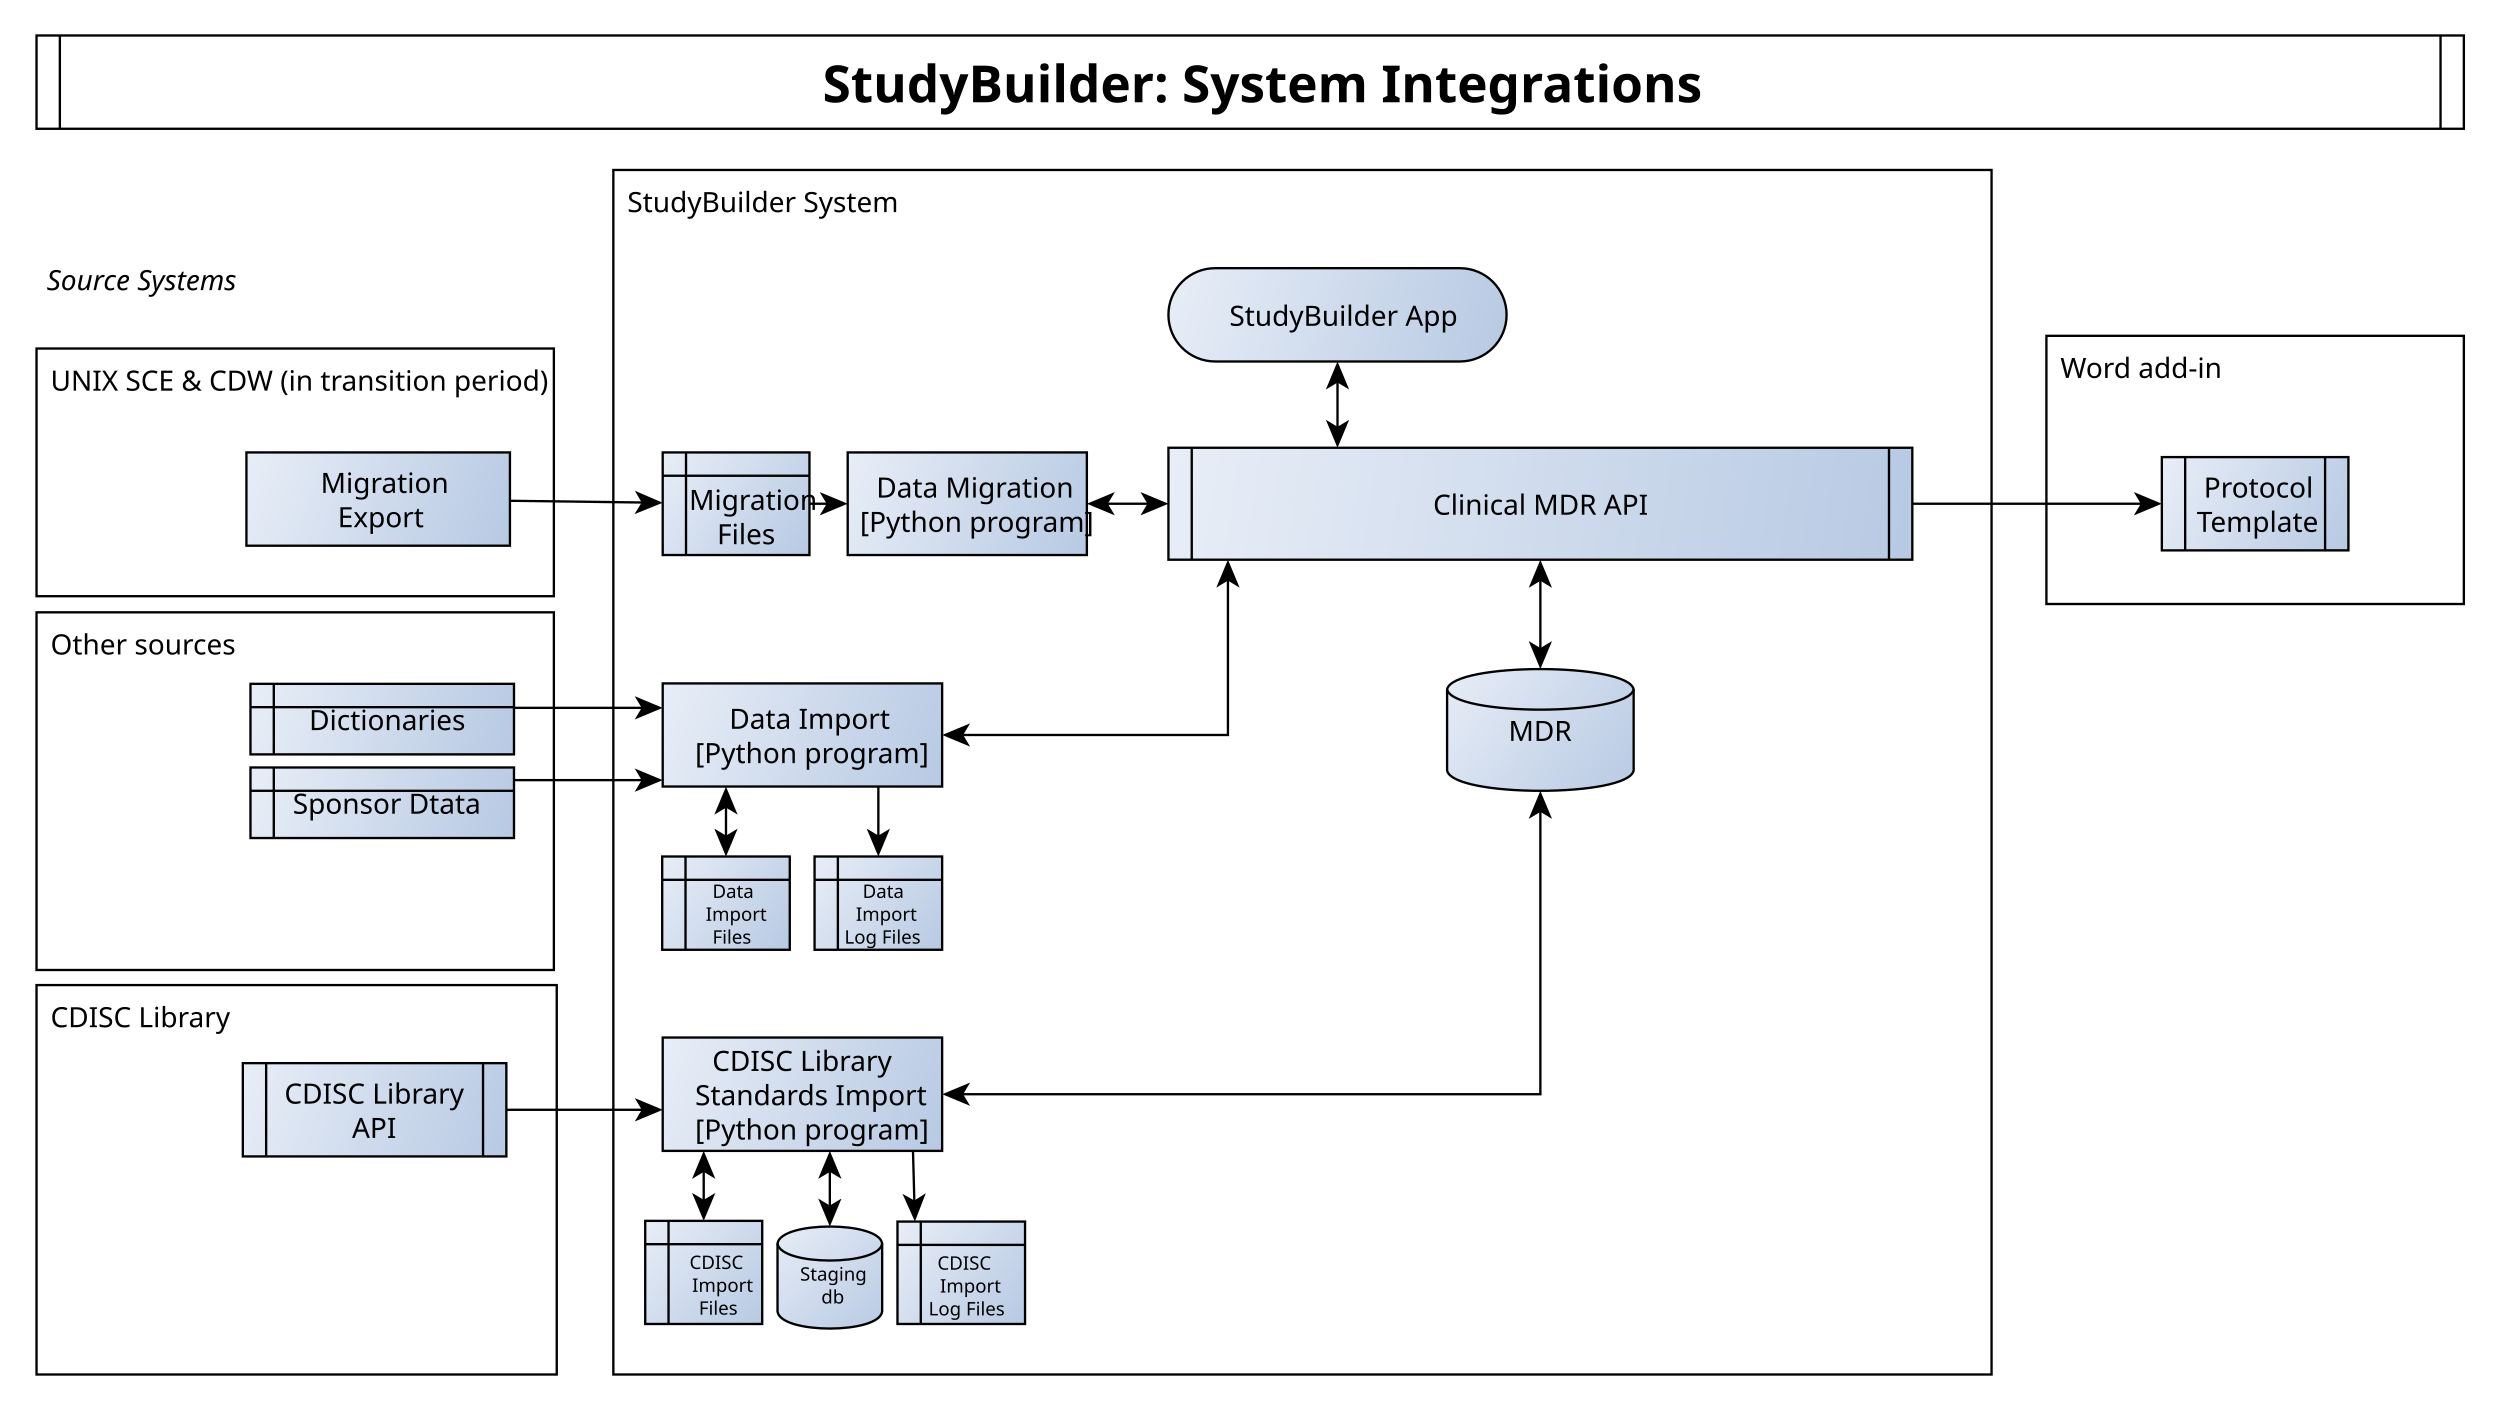
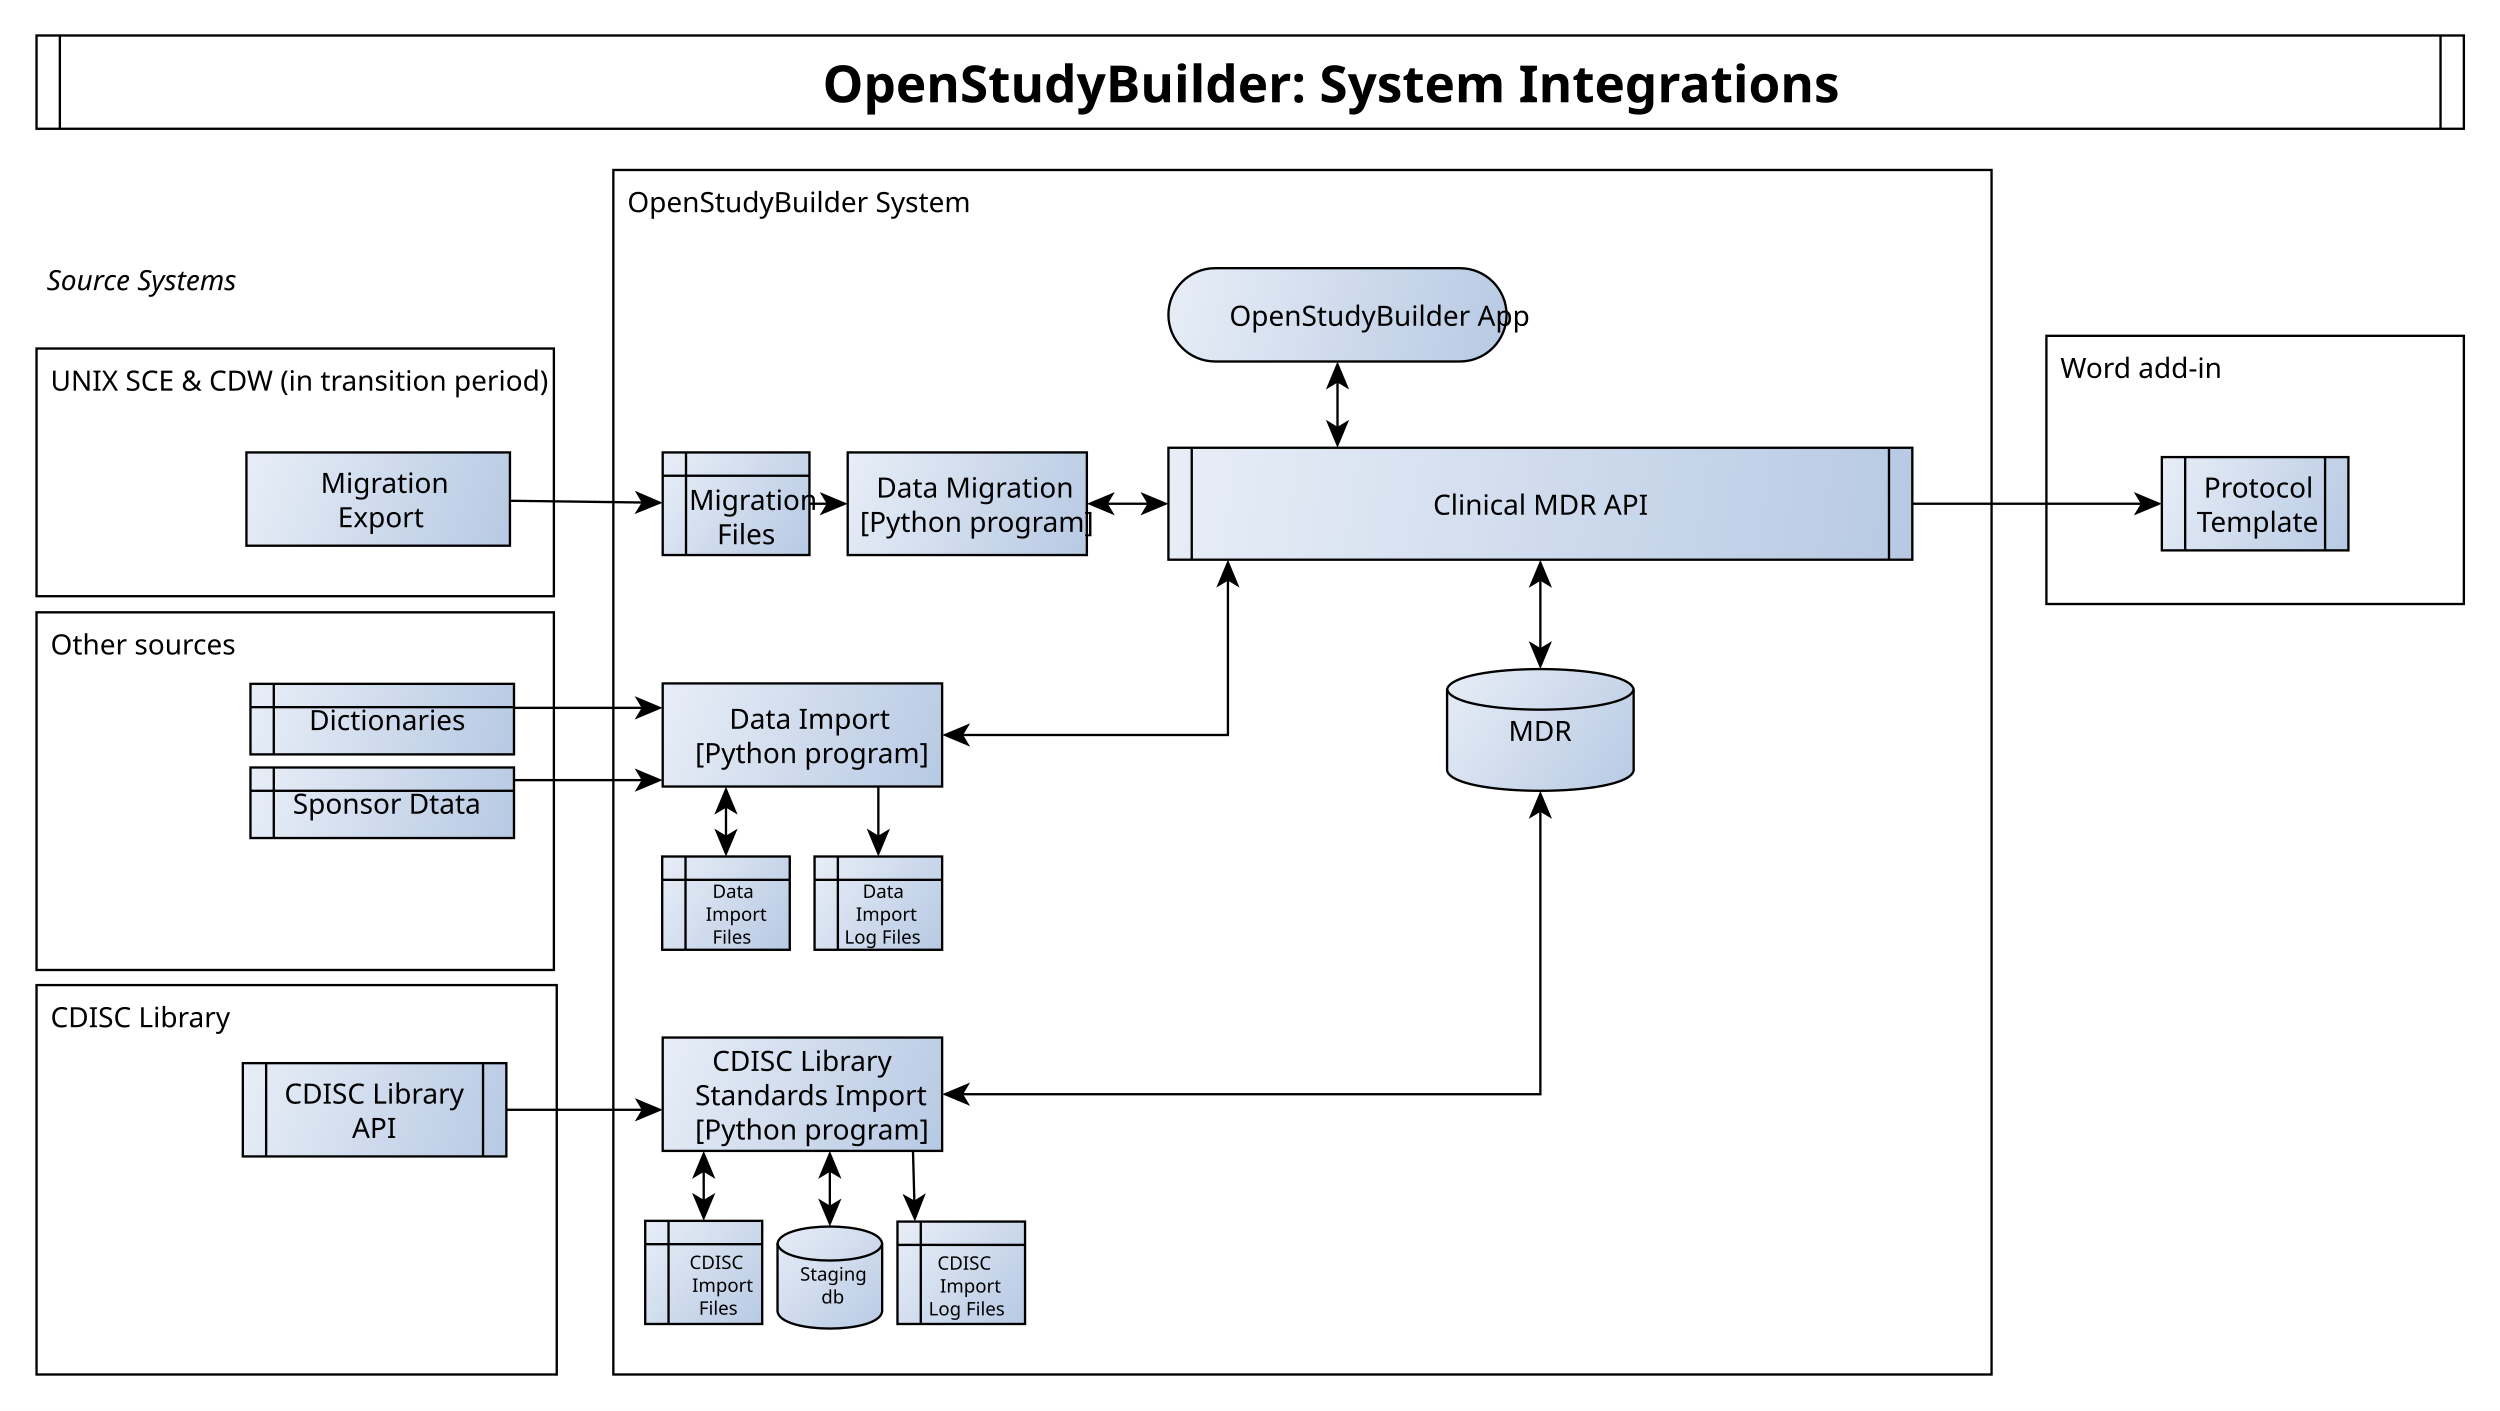
<svg xmlns="http://www.w3.org/2000/svg" fill-opacity="1" color-rendering="auto" color-interpolation="auto" text-rendering="auto" stroke="black" stroke-linecap="square" width="1072" stroke-miterlimit="10" shape-rendering="auto" stroke-opacity="1" fill="black" stroke-dasharray="none" font-weight="normal" stroke-width="1" height="605" font-family="'Dialog'" font-style="normal" stroke-linejoin="miter" font-size="12px" stroke-dashoffset="0" image-rendering="auto">
  <defs id="genericDefs" />
  <g>
    <defs id="defs1">
      <linearGradient x1="608.51" gradientUnits="userSpaceOnUse" x2="688.51" y1="210" y2="268" id="linearGradient1" spreadMethod="reflect">
        <stop stop-opacity="1" stop-color="rgb(232,238,247)" offset="0%" />
        <stop stop-opacity="1" stop-color="rgb(183,201,227)" offset="100%" />
      </linearGradient>
      <linearGradient x1="489.021" gradientUnits="userSpaceOnUse" x2="808" y1="118" y2="166" id="linearGradient2" spreadMethod="reflect">
        <stop stop-opacity="1" stop-color="rgb(232,238,247)" offset="0%" />
        <stop stop-opacity="1" stop-color="rgb(183,201,227)" offset="100%" />
      </linearGradient>
      <linearGradient x1="489.021" gradientUnits="userSpaceOnUse" x2="634.021" y1="41" y2="81" id="linearGradient3" spreadMethod="reflect">
        <stop stop-opacity="1" stop-color="rgb(232,238,247)" offset="0%" />
        <stop stop-opacity="1" stop-color="rgb(183,201,227)" offset="100%" />
      </linearGradient>
      <linearGradient x1="915" gradientUnits="userSpaceOnUse" x2="995" y1="122" y2="162" id="linearGradient4" spreadMethod="reflect">
        <stop stop-opacity="1" stop-color="rgb(232,238,247)" offset="0%" />
        <stop stop-opacity="1" stop-color="rgb(183,201,227)" offset="100%" />
      </linearGradient>
      <linearGradient x1="92.125" gradientUnits="userSpaceOnUse" x2="205.125" y1="381.878" y2="421.878" id="linearGradient5" spreadMethod="reflect">
        <stop stop-opacity="1" stop-color="rgb(232,238,247)" offset="0%" />
        <stop stop-opacity="1" stop-color="rgb(183,201,227)" offset="100%" />
      </linearGradient>
      <linearGradient x1="95.401" gradientUnits="userSpaceOnUse" x2="208.401" y1="219.232" y2="249.482" id="linearGradient6" spreadMethod="reflect">
        <stop stop-opacity="1" stop-color="rgb(232,238,247)" offset="0%" />
        <stop stop-opacity="1" stop-color="rgb(183,201,227)" offset="100%" />
      </linearGradient>
      <linearGradient x1="93.667" gradientUnits="userSpaceOnUse" x2="206.667" y1="120" y2="160" id="linearGradient7" spreadMethod="reflect">
        <stop stop-opacity="1" stop-color="rgb(232,238,247)" offset="0%" />
        <stop stop-opacity="1" stop-color="rgb(183,201,227)" offset="100%" />
      </linearGradient>
      <linearGradient x1="321.399" gradientUnits="userSpaceOnUse" x2="366.272" y1="449.506" y2="498.115" id="linearGradient8" spreadMethod="reflect">
        <stop stop-opacity="1" stop-color="rgb(232,238,247)" offset="0%" />
        <stop stop-opacity="1" stop-color="rgb(183,201,227)" offset="100%" />
      </linearGradient>
      <linearGradient x1="264.668" gradientUnits="userSpaceOnUse" x2="314.836" y1="449.506" y2="493.724" id="linearGradient9" spreadMethod="reflect">
        <stop stop-opacity="1" stop-color="rgb(232,238,247)" offset="0%" />
        <stop stop-opacity="1" stop-color="rgb(183,201,227)" offset="100%" />
      </linearGradient>
      <linearGradient x1="272.167" gradientUnits="userSpaceOnUse" x2="335.09" y1="120" y2="164" id="linearGradient10" spreadMethod="reflect">
        <stop stop-opacity="1" stop-color="rgb(232,238,247)" offset="0%" />
        <stop stop-opacity="1" stop-color="rgb(183,201,227)" offset="100%" />
      </linearGradient>
      <linearGradient x1="351.495" gradientUnits="userSpaceOnUse" x2="454.049" y1="120" y2="164" id="linearGradient11" spreadMethod="reflect">
        <stop stop-opacity="1" stop-color="rgb(232,238,247)" offset="0%" />
        <stop stop-opacity="1" stop-color="rgb(183,201,227)" offset="100%" />
      </linearGradient>
      <linearGradient x1="272.167" gradientUnits="userSpaceOnUse" x2="391.988" y1="370.897" y2="419.506" id="linearGradient12" spreadMethod="reflect">
        <stop stop-opacity="1" stop-color="rgb(232,238,247)" offset="0%" />
        <stop stop-opacity="1" stop-color="rgb(183,201,227)" offset="100%" />
      </linearGradient>
      <linearGradient x1="272.167" gradientUnits="userSpaceOnUse" x2="391.988" y1="219.05" y2="263.268" id="linearGradient13" spreadMethod="reflect">
        <stop stop-opacity="1" stop-color="rgb(232,238,247)" offset="0%" />
        <stop stop-opacity="1" stop-color="rgb(183,201,227)" offset="100%" />
      </linearGradient>
      <linearGradient x1="95.401" gradientUnits="userSpaceOnUse" x2="208.401" y1="255.096" y2="285.346" id="linearGradient14" spreadMethod="reflect">
        <stop stop-opacity="1" stop-color="rgb(232,238,247)" offset="0%" />
        <stop stop-opacity="1" stop-color="rgb(183,201,227)" offset="100%" />
      </linearGradient>
      <linearGradient x1="372.836" gradientUnits="userSpaceOnUse" x2="427.541" y1="449.811" y2="493.724" id="linearGradient15" spreadMethod="reflect">
        <stop stop-opacity="1" stop-color="rgb(232,238,247)" offset="0%" />
        <stop stop-opacity="1" stop-color="rgb(183,201,227)" offset="100%" />
      </linearGradient>
      <linearGradient x1="271.95" gradientUnits="userSpaceOnUse" x2="326.656" y1="293.268" y2="333.268" id="linearGradient16" spreadMethod="reflect">
        <stop stop-opacity="1" stop-color="rgb(232,238,247)" offset="0%" />
        <stop stop-opacity="1" stop-color="rgb(183,201,227)" offset="100%" />
      </linearGradient>
      <linearGradient x1="337.283" gradientUnits="userSpaceOnUse" x2="391.988" y1="293.268" y2="333.268" id="linearGradient17" spreadMethod="reflect">
        <stop stop-opacity="1" stop-color="rgb(232,238,247)" offset="0%" />
        <stop stop-opacity="1" stop-color="rgb(183,201,227)" offset="100%" />
      </linearGradient>
      <clipPath clipPathUnits="userSpaceOnUse" id="clipPath1">
        <path d="M0 0 L1072 0 L1072 605 L0 605 L0 0 Z" />
      </clipPath>
      <clipPath clipPathUnits="userSpaceOnUse" id="clipPath2">
        <path d="M-12 -74 L1060 -74 L1060 531 L-12 531 L-12 -74 Z" />
      </clipPath>
    </defs>
    <g fill="white" text-rendering="geometricPrecision" shape-rendering="geometricPrecision" transform="translate(12,74)" stroke="white">
      <rect x="-12" width="1072" height="605" y="-74" clip-path="url(#clipPath2)" stroke="none" />
    </g>
    <g text-rendering="geometricPrecision" stroke-miterlimit="1.45" shape-rendering="geometricPrecision" transform="matrix(1,0,0,1,12,74)" stroke-linecap="butt">
      <rect fill="none" x="251" width="590.982" height="516.501" y="-1.117" clip-path="url(#clipPath2)" />
-       <text x="257" xml:space="preserve" y="16.948" clip-path="url(#clipPath2)" font-family="sans-serif" stroke="none">StudyBuilder System</text>
+       <text x="257" xml:space="preserve" y="16.948" clip-path="url(#clipPath2)" font-family="sans-serif" stroke="none">OpenStudyBuilder System</text>
    </g>
    <g text-rendering="geometricPrecision" stroke-miterlimit="1.45" shape-rendering="geometricPrecision" transform="matrix(1,0,0,1,12,74)" stroke-linecap="butt">
      <rect fill="none" x="3.667" width="1040.833" height="40" y="-58.782" clip-path="url(#clipPath2)" />
      <path fill="none" d="M13.667 -58.782 L13.667 -18.782 M1034.5 -58.782 L1034.5 -18.782 M13.667 -58.782 Z" clip-path="url(#clipPath2)" />
-       <text x="340.72" font-size="22px" y="-30.14" clip-path="url(#clipPath2)" font-family="sans-serif" stroke="none" font-weight="bold" xml:space="preserve">StudyBuilder: System Integrations </text>
+       <text x="340.72" font-size="22px" y="-30.14" clip-path="url(#clipPath2)" font-family="sans-serif" stroke="none" font-weight="bold" xml:space="preserve">OpenStudyBuilder: System Integrations </text>
    </g>
    <g fill="url(#linearGradient1)" text-rendering="geometricPrecision" shape-rendering="geometricPrecision" transform="matrix(1,0,0,1,12,74)" stroke="url(#linearGradient1)">
      <path d="M608.51 221.6 C610.91 210 686.11 210 688.51 221.6 L688.51 256.4 C686.11 268 610.91 268 608.51 256.4 Z" stroke="none" clip-path="url(#clipPath2)" />
    </g>
    <g text-rendering="geometricPrecision" stroke-miterlimit="1.45" shape-rendering="geometricPrecision" transform="matrix(1,0,0,1,12,74)" stroke-linecap="butt">
      <path fill="none" d="M608.51 221.6 C610.91 210 686.11 210 688.51 221.6 L688.51 256.4 C686.11 268 610.91 268 608.51 256.4 Z" clip-path="url(#clipPath2)" />
      <path fill="none" d="M688.51 221.6 C686.11 233.2 610.91 233.2 608.51 221.6" clip-path="url(#clipPath2)" />
      <text x="634.846" xml:space="preserve" y="243.714" clip-path="url(#clipPath2)" font-family="sans-serif" stroke="none">MDR</text>
    </g>
    <g fill="url(#linearGradient2)" text-rendering="geometricPrecision" shape-rendering="geometricPrecision" transform="matrix(1,0,0,1,12,74)" stroke="url(#linearGradient2)">
      <rect x="489.021" width="318.979" height="48" y="118" clip-path="url(#clipPath2)" stroke="none" />
    </g>
    <g text-rendering="geometricPrecision" stroke-miterlimit="1.45" shape-rendering="geometricPrecision" transform="matrix(1,0,0,1,12,74)" stroke-linecap="butt">
      <rect fill="none" x="489.021" width="318.979" height="48" y="118" clip-path="url(#clipPath2)" />
      <path fill="none" d="M499.021 118 L499.021 166 M798 118 L798 166 M499.021 118 Z" clip-path="url(#clipPath2)" />
      <text x="602.503" xml:space="preserve" y="146.714" clip-path="url(#clipPath2)" font-family="sans-serif" stroke="none">Clinical MDR API</text>
    </g>
    <g fill="url(#linearGradient3)" text-rendering="geometricPrecision" shape-rendering="geometricPrecision" transform="matrix(1,0,0,1,12,74)" stroke="url(#linearGradient3)">
      <rect x="489.021" y="41" clip-path="url(#clipPath2)" width="145" rx="20" ry="20" height="40" stroke="none" />
    </g>
    <g text-rendering="geometricPrecision" stroke-miterlimit="1.45" shape-rendering="geometricPrecision" transform="matrix(1,0,0,1,12,74)" stroke-linecap="butt">
      <rect x="489.021" y="41" clip-path="url(#clipPath2)" fill="none" width="145" rx="20" ry="20" height="40" />
-       <text x="515.158" xml:space="preserve" y="65.714" clip-path="url(#clipPath2)" font-family="sans-serif" stroke="none">StudyBuilder App</text>
+       <text x="515.158" xml:space="preserve" y="65.714" clip-path="url(#clipPath2)" font-family="sans-serif" stroke="none">OpenStudyBuilder App</text>
    </g>
    <g text-rendering="geometricPrecision" stroke-miterlimit="1.45" shape-rendering="geometricPrecision" transform="matrix(1,0,0,1,12,74)" stroke-linecap="butt">
      <rect fill="none" x="865.5" width="179" height="115" y="70" clip-path="url(#clipPath2)" />
      <text x="871.5" xml:space="preserve" y="88.064" clip-path="url(#clipPath2)" font-family="sans-serif" stroke="none">Word add-in</text>
    </g>
    <g fill="url(#linearGradient4)" text-rendering="geometricPrecision" shape-rendering="geometricPrecision" transform="matrix(1,0,0,1,12,74)" stroke="url(#linearGradient4)">
      <rect x="915" width="80" height="40" y="122" clip-path="url(#clipPath2)" stroke="none" />
    </g>
    <g text-rendering="geometricPrecision" stroke-miterlimit="1.45" shape-rendering="geometricPrecision" transform="matrix(1,0,0,1,12,74)" stroke-linecap="butt">
      <rect fill="none" x="915" width="80" height="40" y="122" clip-path="url(#clipPath2)" />
      <path fill="none" d="M925 122 L925 162 M985 122 L985 162 M925 122 Z" clip-path="url(#clipPath2)" />
      <text x="932.989" xml:space="preserve" y="139.363" clip-path="url(#clipPath2)" font-family="sans-serif" stroke="none">Protocol</text>
      <text x="929.989" xml:space="preserve" y="154.065" clip-path="url(#clipPath2)" font-family="sans-serif" stroke="none">Template</text>
    </g>
    <g text-rendering="geometricPrecision" stroke-miterlimit="1.45" shape-rendering="geometricPrecision" transform="matrix(1,0,0,1,12,74)" stroke-linecap="butt">
      <rect fill="none" x="3.667" width="223.066" height="166.982" y="348.403" clip-path="url(#clipPath2)" />
      <text x="9.667" xml:space="preserve" y="366.467" clip-path="url(#clipPath2)" font-family="sans-serif" stroke="none">CDISC Library</text>
    </g>
    <g fill="url(#linearGradient5)" text-rendering="geometricPrecision" shape-rendering="geometricPrecision" transform="matrix(1,0,0,1,12,74)" stroke="url(#linearGradient5)">
      <rect x="92.125" width="113" height="40" y="381.878" clip-path="url(#clipPath2)" stroke="none" />
    </g>
    <g text-rendering="geometricPrecision" stroke-miterlimit="1.45" shape-rendering="geometricPrecision" transform="matrix(1,0,0,1,12,74)" stroke-linecap="butt">
      <rect fill="none" x="92.125" width="113" height="40" y="381.878" clip-path="url(#clipPath2)" />
      <path fill="none" d="M102.125 381.878 L102.125 421.878 M195.125 381.878 L195.125 421.878 M102.125 381.878 Z" clip-path="url(#clipPath2)" />
      <text x="109.95" xml:space="preserve" y="399.241" clip-path="url(#clipPath2)" font-family="sans-serif" stroke="none">CDISC Library</text>
      <text x="138.954" xml:space="preserve" y="413.943" clip-path="url(#clipPath2)" font-family="sans-serif" stroke="none">API</text>
    </g>
    <g text-rendering="geometricPrecision" stroke-miterlimit="1.45" shape-rendering="geometricPrecision" transform="matrix(1,0,0,1,12,74)" stroke-linecap="butt">
      <rect fill="none" x="3.667" width="221.833" height="153.367" y="188.564" clip-path="url(#clipPath2)" />
      <text x="9.667" xml:space="preserve" y="206.629" clip-path="url(#clipPath2)" font-family="sans-serif" stroke="none">Other sources</text>
    </g>
    <g fill="url(#linearGradient6)" text-rendering="geometricPrecision" shape-rendering="geometricPrecision" transform="matrix(1,0,0,1,12,74)" stroke="url(#linearGradient6)">
      <rect x="95.401" width="113" height="30.25" y="219.232" clip-path="url(#clipPath2)" stroke="none" />
    </g>
    <g text-rendering="geometricPrecision" stroke-miterlimit="1.45" shape-rendering="geometricPrecision" transform="matrix(1,0,0,1,12,74)" stroke-linecap="butt">
      <rect fill="none" x="95.401" width="113" height="30.25" y="219.232" clip-path="url(#clipPath2)" />
      <path fill="none" d="M105.401 219.232 L105.401 249.482 M95.401 229.232 L208.401 229.232 M105.401 219.232 Z" clip-path="url(#clipPath2)" />
      <text x="120.556" xml:space="preserve" y="239.071" clip-path="url(#clipPath2)" font-family="sans-serif" stroke="none">Dictionaries</text>
    </g>
    <g fill="white" text-rendering="geometricPrecision" shape-rendering="geometricPrecision" transform="matrix(1,0,0,1,12,74)" stroke="white">
      <rect x="3.667" width="221.833" height="106.207" y="75.447" clip-path="url(#clipPath2)" stroke="none" />
    </g>
    <g text-rendering="geometricPrecision" stroke-miterlimit="1.45" shape-rendering="geometricPrecision" transform="matrix(1,0,0,1,12,74)" stroke-linecap="butt">
      <rect fill="none" x="3.667" width="221.833" height="106.207" y="75.447" clip-path="url(#clipPath2)" />
      <text x="9.667" xml:space="preserve" y="93.512" clip-path="url(#clipPath2)" font-family="sans-serif" stroke="none">UNIX SCE &amp; CDW (in transition period)</text>
    </g>
    <g fill="url(#linearGradient7)" text-rendering="geometricPrecision" shape-rendering="geometricPrecision" transform="matrix(1,0,0,1,12,74)" stroke="url(#linearGradient7)">
      <path d="M93.667 120 L206.667 120 L206.667 160 L93.667 160 Z" stroke="none" clip-path="url(#clipPath2)" />
    </g>
    <g text-rendering="geometricPrecision" stroke-miterlimit="1.45" shape-rendering="geometricPrecision" transform="matrix(1,0,0,1,12,74)" stroke-linecap="butt">
      <path fill="none" d="M93.667 120 L206.667 120 L206.667 160 L93.667 160 Z" clip-path="url(#clipPath2)" />
      <text x="125.49" xml:space="preserve" y="137.363" clip-path="url(#clipPath2)" font-family="sans-serif" stroke="none">Migration</text>
      <text x="132.826" xml:space="preserve" y="152.065" clip-path="url(#clipPath2)" font-family="sans-serif" stroke="none">Export</text>
    </g>
    <g fill="url(#linearGradient8)" text-rendering="geometricPrecision" shape-rendering="geometricPrecision" transform="matrix(1,0,0,1,12,74)" stroke="url(#linearGradient8)">
      <path d="M321.399 459.228 C322.746 449.506 364.926 449.506 366.272 459.228 L366.272 488.394 C364.926 498.115 322.746 498.115 321.399 488.394 Z" stroke="none" clip-path="url(#clipPath2)" />
    </g>
    <g text-rendering="geometricPrecision" stroke-miterlimit="1.45" shape-rendering="geometricPrecision" transform="matrix(1,0,0,1,12,74)" stroke-linecap="butt">
      <path fill="none" d="M321.399 459.228 C322.746 449.506 364.926 449.506 366.272 459.228 L366.272 488.394 C364.926 498.115 322.746 498.115 321.399 488.394 Z" clip-path="url(#clipPath2)" />
      <path fill="none" d="M366.272 459.228 C364.926 468.95 322.746 468.95 321.399 459.228" clip-path="url(#clipPath2)" />
      <text x="331.05" font-size="8px" y="475.147" clip-path="url(#clipPath2)" font-family="sans-serif" stroke="none" xml:space="preserve">Staging</text>
      <text x="340.167" font-size="8px" y="484.948" clip-path="url(#clipPath2)" font-family="sans-serif" stroke="none" xml:space="preserve">db</text>
    </g>
    <g fill="url(#linearGradient9)" text-rendering="geometricPrecision" shape-rendering="geometricPrecision" transform="matrix(1,0,0,1,12,74)" stroke="url(#linearGradient9)">
      <rect x="264.668" width="50.167" height="44.218" y="449.506" clip-path="url(#clipPath2)" stroke="none" />
    </g>
    <g text-rendering="geometricPrecision" stroke-miterlimit="1.45" shape-rendering="geometricPrecision" transform="matrix(1,0,0,1,12,74)" stroke-linecap="butt">
      <rect fill="none" x="264.668" width="50.167" height="44.218" y="449.506" clip-path="url(#clipPath2)" />
      <path fill="none" d="M274.668 449.506 L274.668 493.724 M264.668 459.506 L314.836 459.506 M274.668 449.506 Z" clip-path="url(#clipPath2)" />
      <text x="283.665" font-size="8px" y="470.147" clip-path="url(#clipPath2)" font-family="sans-serif" stroke="none" xml:space="preserve">CDISC</text>
      <text x="284.774" font-size="8px" y="479.948" clip-path="url(#clipPath2)" font-family="sans-serif" stroke="none" xml:space="preserve">Import</text>
      <text x="287.665" font-size="8px" y="489.749" clip-path="url(#clipPath2)" font-family="sans-serif" stroke="none" xml:space="preserve">Files</text>
    </g>
    <g fill="url(#linearGradient10)" text-rendering="geometricPrecision" shape-rendering="geometricPrecision" transform="matrix(1,0,0,1,12,74)" stroke="url(#linearGradient10)">
      <rect x="272.167" width="62.924" height="44" y="120" clip-path="url(#clipPath2)" stroke="none" />
    </g>
    <g text-rendering="geometricPrecision" stroke-miterlimit="1.45" shape-rendering="geometricPrecision" transform="matrix(1,0,0,1,12,74)" stroke-linecap="butt">
      <rect fill="none" x="272.167" width="62.924" height="44" y="120" clip-path="url(#clipPath2)" />
      <path fill="none" d="M282.167 120 L282.167 164 M272.167 130 L335.09 130 M282.167 120 Z" clip-path="url(#clipPath2)" />
      <text x="283.49" xml:space="preserve" y="144.662" clip-path="url(#clipPath2)" font-family="sans-serif" stroke="none">Migration</text>
      <text x="295.499" xml:space="preserve" y="159.363" clip-path="url(#clipPath2)" font-family="sans-serif" stroke="none">Files</text>
    </g>
    <g fill="url(#linearGradient11)" text-rendering="geometricPrecision" shape-rendering="geometricPrecision" transform="matrix(1,0,0,1,12,74)" stroke="url(#linearGradient11)">
      <path d="M351.495 120 L454.049 120 L454.049 164 L351.495 164 Z" stroke="none" clip-path="url(#clipPath2)" />
    </g>
    <g text-rendering="geometricPrecision" stroke-miterlimit="1.45" shape-rendering="geometricPrecision" transform="matrix(1,0,0,1,12,74)" stroke-linecap="butt">
      <path fill="none" d="M351.495 120 L454.049 120 L454.049 164 L351.495 164 Z" clip-path="url(#clipPath2)" />
      <text x="363.754" xml:space="preserve" y="139.363" clip-path="url(#clipPath2)" font-family="sans-serif" stroke="none">Data Migration</text>
      <text x="356.75" xml:space="preserve" y="154.065" clip-path="url(#clipPath2)" font-family="sans-serif" stroke="none">[Python program]</text>
    </g>
    <g fill="url(#linearGradient12)" text-rendering="geometricPrecision" shape-rendering="geometricPrecision" transform="matrix(1,0,0,1,12,74)" stroke="url(#linearGradient12)">
      <path d="M272.167 370.897 L391.988 370.897 L391.988 419.506 L272.167 419.506 Z" stroke="none" clip-path="url(#clipPath2)" />
    </g>
    <g text-rendering="geometricPrecision" stroke-miterlimit="1.45" shape-rendering="geometricPrecision" transform="matrix(1,0,0,1,12,74)" stroke-linecap="butt">
      <path fill="none" d="M272.167 370.897 L391.988 370.897 L391.988 419.506 L272.167 419.506 Z" clip-path="url(#clipPath2)" />
      <text x="293.403" xml:space="preserve" y="385.214" clip-path="url(#clipPath2)" font-family="sans-serif" stroke="none">CDISC Library</text>
      <text x="286.055" xml:space="preserve" y="399.916" clip-path="url(#clipPath2)" font-family="sans-serif" stroke="none">Standards Import</text>
      <text x="286.055" xml:space="preserve" y="414.617" clip-path="url(#clipPath2)" font-family="sans-serif" stroke="none">[Python program]</text>
    </g>
    <g fill="url(#linearGradient13)" text-rendering="geometricPrecision" shape-rendering="geometricPrecision" transform="matrix(1,0,0,1,12,74)" stroke="url(#linearGradient13)">
      <path d="M272.167 219.05 L391.988 219.05 L391.988 263.268 L272.167 263.268 Z" stroke="none" clip-path="url(#clipPath2)" />
    </g>
    <g text-rendering="geometricPrecision" stroke-miterlimit="1.45" shape-rendering="geometricPrecision" transform="matrix(1,0,0,1,12,74)" stroke-linecap="butt">
      <path fill="none" d="M272.167 219.05 L391.988 219.05 L391.988 263.268 L272.167 263.268 Z" clip-path="url(#clipPath2)" />
      <text x="300.733" xml:space="preserve" y="238.522" clip-path="url(#clipPath2)" font-family="sans-serif" stroke="none">Data Import</text>
      <text x="286.055" xml:space="preserve" y="253.224" clip-path="url(#clipPath2)" font-family="sans-serif" stroke="none">[Python program]</text>
    </g>
    <g stroke-linecap="butt" transform="matrix(1,0,0,1,12,74)" text-rendering="geometricPrecision" font-family="sans-serif" shape-rendering="geometricPrecision" font-style="italic" stroke-miterlimit="1.45">
      <text x="8.008" xml:space="preserve" y="50.423" clip-path="url(#clipPath2)" stroke="none">Source Systems</text>
    </g>
    <g fill="url(#linearGradient14)" text-rendering="geometricPrecision" shape-rendering="geometricPrecision" transform="matrix(1,0,0,1,12,74)" stroke="url(#linearGradient14)">
      <rect x="95.401" width="113" height="30.25" y="255.096" clip-path="url(#clipPath2)" stroke="none" />
    </g>
    <g text-rendering="geometricPrecision" stroke-miterlimit="1.45" shape-rendering="geometricPrecision" transform="matrix(1,0,0,1,12,74)" stroke-linecap="butt">
      <rect fill="none" x="95.401" width="113" height="30.25" y="255.096" clip-path="url(#clipPath2)" />
      <path fill="none" d="M105.401 255.096 L105.401 285.346 M95.401 265.096 L208.401 265.096 M105.401 255.096 Z" clip-path="url(#clipPath2)" />
      <text x="113.546" xml:space="preserve" y="274.935" clip-path="url(#clipPath2)" font-family="sans-serif" stroke="none">Sponsor Dtata</text>
    </g>
    <g fill="url(#linearGradient15)" text-rendering="geometricPrecision" shape-rendering="geometricPrecision" transform="matrix(1,0,0,1,12,74)" stroke="url(#linearGradient15)">
      <rect x="372.836" width="54.706" height="43.914" y="449.811" clip-path="url(#clipPath2)" stroke="none" />
    </g>
    <g text-rendering="geometricPrecision" stroke-miterlimit="1.45" shape-rendering="geometricPrecision" transform="matrix(1,0,0,1,12,74)" stroke-linecap="butt">
      <rect fill="none" x="372.836" width="54.706" height="43.914" y="449.811" clip-path="url(#clipPath2)" />
      <path fill="none" d="M382.836 449.811 L382.836 493.724 M372.836 459.811 L427.541 459.811 M382.836 449.811 Z" clip-path="url(#clipPath2)" />
      <text x="389.962" font-size="8px" y="470.452" clip-path="url(#clipPath2)" font-family="sans-serif" stroke="none" xml:space="preserve">CDISC</text>
      <text x="391.072" font-size="8px" y="480.252" clip-path="url(#clipPath2)" font-family="sans-serif" stroke="none" xml:space="preserve">Import</text>
      <text x="386.177" font-size="8px" y="490.053" clip-path="url(#clipPath2)" font-family="sans-serif" stroke="none" xml:space="preserve">Log Files</text>
    </g>
    <g fill="url(#linearGradient16)" text-rendering="geometricPrecision" shape-rendering="geometricPrecision" transform="matrix(1,0,0,1,12,74)" stroke="url(#linearGradient16)">
      <rect x="271.95" width="54.706" height="40" y="293.268" clip-path="url(#clipPath2)" stroke="none" />
    </g>
    <g text-rendering="geometricPrecision" stroke-miterlimit="1.45" shape-rendering="geometricPrecision" transform="matrix(1,0,0,1,12,74)" stroke-linecap="butt">
      <rect fill="none" x="271.95" width="54.706" height="40" y="293.268" clip-path="url(#clipPath2)" />
      <path fill="none" d="M281.95 293.268 L281.95 333.268 M271.95 303.268 L326.656 303.268 M281.95 293.268 Z" clip-path="url(#clipPath2)" />
      <text x="293.501" font-size="8px" y="311.036" clip-path="url(#clipPath2)" font-family="sans-serif" stroke="none" xml:space="preserve">Data</text>
      <text x="290.614" font-size="8px" y="320.837" clip-path="url(#clipPath2)" font-family="sans-serif" stroke="none" xml:space="preserve">Import</text>
      <text x="293.505" font-size="8px" y="330.637" clip-path="url(#clipPath2)" font-family="sans-serif" stroke="none" xml:space="preserve">Files</text>
    </g>
    <g fill="url(#linearGradient17)" text-rendering="geometricPrecision" shape-rendering="geometricPrecision" transform="matrix(1,0,0,1,12,74)" stroke="url(#linearGradient17)">
      <rect x="337.283" width="54.706" height="40" y="293.268" clip-path="url(#clipPath2)" stroke="none" />
    </g>
    <g text-rendering="geometricPrecision" stroke-miterlimit="1.45" shape-rendering="geometricPrecision" transform="matrix(1,0,0,1,12,74)" stroke-linecap="butt">
      <rect fill="none" x="337.283" width="54.706" height="40" y="293.268" clip-path="url(#clipPath2)" />
      <path fill="none" d="M347.283 293.268 L347.283 333.268 M337.283 303.268 L391.988 303.268 M347.283 293.268 Z" clip-path="url(#clipPath2)" />
      <text x="357.888" font-size="8px" y="311.036" clip-path="url(#clipPath2)" font-family="sans-serif" stroke="none" xml:space="preserve">Data</text>
      <text x="355.001" font-size="8px" y="320.837" clip-path="url(#clipPath2)" font-family="sans-serif" stroke="none" xml:space="preserve">Import</text>
      <text x="350.106" font-size="8px" y="330.637" clip-path="url(#clipPath2)" font-family="sans-serif" stroke="none" xml:space="preserve">Log Files</text>
    </g>
    <g text-rendering="geometricPrecision" stroke-miterlimit="1.45" shape-rendering="geometricPrecision" transform="matrix(1,0,0,1,12,74)" stroke-linecap="butt">
      <path fill="none" d="M648.51 174.047 L648.51 204.889" clip-path="url(#clipPath2)" />
      <path d="M648.51 166.047 L643.51 178.047 L648.51 175.047 L653.51 178.047 Z" clip-path="url(#clipPath2)" stroke="none" />
      <path d="M648.51 212.889 L653.51 200.889 L648.51 203.889 L643.51 200.889 Z" clip-path="url(#clipPath2)" stroke="none" />
      <path fill="none" d="M561.521 110.019 L561.521 89.018" clip-path="url(#clipPath2)" />
      <path d="M561.521 118.019 L566.521 106.019 L561.521 109.019 L556.521 106.019 Z" clip-path="url(#clipPath2)" stroke="none" />
      <path d="M561.521 81.018 L556.521 93.018 L561.521 90.018 L566.521 93.018 Z" clip-path="url(#clipPath2)" stroke="none" />
      <path fill="none" d="M808.003 142 L906.985 142" clip-path="url(#clipPath2)" />
      <path d="M914.985 142 L902.985 137 L905.985 142 L902.985 147 Z" clip-path="url(#clipPath2)" stroke="none" />
      <path fill="none" d="M206.703 140.737 L264.157 141.486" clip-path="url(#clipPath2)" />
      <path d="M272.156 141.59 L260.222 136.434 L263.157 141.472 L260.092 146.433 Z" clip-path="url(#clipPath2)" stroke="none" />
      <path fill="none" d="M335.046 142 L343.482 142" clip-path="url(#clipPath2)" />
      <path d="M351.482 142 L339.482 137 L342.482 142 L339.482 147 Z" clip-path="url(#clipPath2)" stroke="none" />
      <path fill="none" d="M462.037 142 L481.029 142" clip-path="url(#clipPath2)" />
      <path d="M454.037 142 L466.037 147 L463.037 142 L466.037 137 Z" clip-path="url(#clipPath2)" stroke="none" />
      <path d="M489.029 142 L477.029 137 L480.029 142 L477.029 147 Z" clip-path="url(#clipPath2)" stroke="none" />
      <path fill="none" d="M205.122 401.878 L264.191 401.878" clip-path="url(#clipPath2)" />
      <path d="M272.191 401.878 L260.191 396.878 L263.191 401.878 L260.191 406.878 Z" clip-path="url(#clipPath2)" stroke="none" />
      <path fill="none" d="M289.752 427.507 L289.752 441.505" clip-path="url(#clipPath2)" />
      <path d="M289.752 419.507 L284.752 431.507 L289.752 428.507 L294.752 431.507 Z" clip-path="url(#clipPath2)" stroke="none" />
      <path d="M289.752 449.505 L294.752 437.505 L289.752 440.505 L284.752 437.505 Z" clip-path="url(#clipPath2)" stroke="none" />
      <path fill="none" d="M343.836 427.492 L343.836 443.929" clip-path="url(#clipPath2)" />
      <path d="M343.836 419.492 L338.836 431.492 L343.836 428.492 L348.836 431.492 Z" clip-path="url(#clipPath2)" stroke="none" />
      <path d="M343.836 451.929 L348.836 439.929 L343.836 442.929 L338.836 439.929 Z" clip-path="url(#clipPath2)" stroke="none" />
      <path fill="none" d="M399.988 395.202 L648.51 395.202 L648.51 273.121" clip-path="url(#clipPath2)" />
      <path d="M391.988 395.202 L403.988 400.202 L400.988 395.202 L403.988 390.202 Z" clip-path="url(#clipPath2)" stroke="none" />
      <path d="M648.51 265.121 L643.51 277.121 L648.51 274.121 L653.51 277.121 Z" clip-path="url(#clipPath2)" stroke="none" />
      <path fill="none" d="M208.372 229.53 L264.147 229.53" clip-path="url(#clipPath2)" />
      <path d="M272.147 229.53 L260.147 224.53 L263.147 229.53 L260.147 234.53 Z" clip-path="url(#clipPath2)" stroke="none" />
      <path fill="none" d="M399.992 241.159 L514.539 241.159 L514.539 173.975" clip-path="url(#clipPath2)" />
      <path d="M391.992 241.159 L403.992 246.159 L400.992 241.159 L403.992 236.159 Z" clip-path="url(#clipPath2)" stroke="none" />
      <path d="M514.539 165.975 L509.539 177.975 L514.539 174.975 L519.539 177.975 Z" clip-path="url(#clipPath2)" stroke="none" />
      <path fill="none" d="M208.399 260.519 L264.143 260.519" clip-path="url(#clipPath2)" />
      <path d="M272.143 260.519 L260.143 255.519 L263.143 260.519 L260.143 265.519 Z" clip-path="url(#clipPath2)" stroke="none" />
      <path fill="none" d="M379.489 419.524 L380.093 441.786" clip-path="url(#clipPath2)" />
      <path d="M380.311 449.783 L384.983 437.651 L380.066 440.786 L374.987 437.923 Z" clip-path="url(#clipPath2)" stroke="none" />
      <path fill="none" d="M299.303 271.315 L299.303 285.316" clip-path="url(#clipPath2)" />
      <path d="M299.303 263.315 L294.303 275.315 L299.303 272.315 L304.303 275.315 Z" clip-path="url(#clipPath2)" stroke="none" />
      <path d="M299.303 293.316 L304.303 281.316 L299.303 284.316 L294.303 281.316 Z" clip-path="url(#clipPath2)" stroke="none" />
      <path fill="none" d="M364.636 263.29 L364.636 285.306" clip-path="url(#clipPath2)" />
      <path d="M364.636 293.306 L369.636 281.306 L364.636 284.306 L359.636 281.306 Z" clip-path="url(#clipPath2)" stroke="none" />
    </g>
  </g>
</svg>
